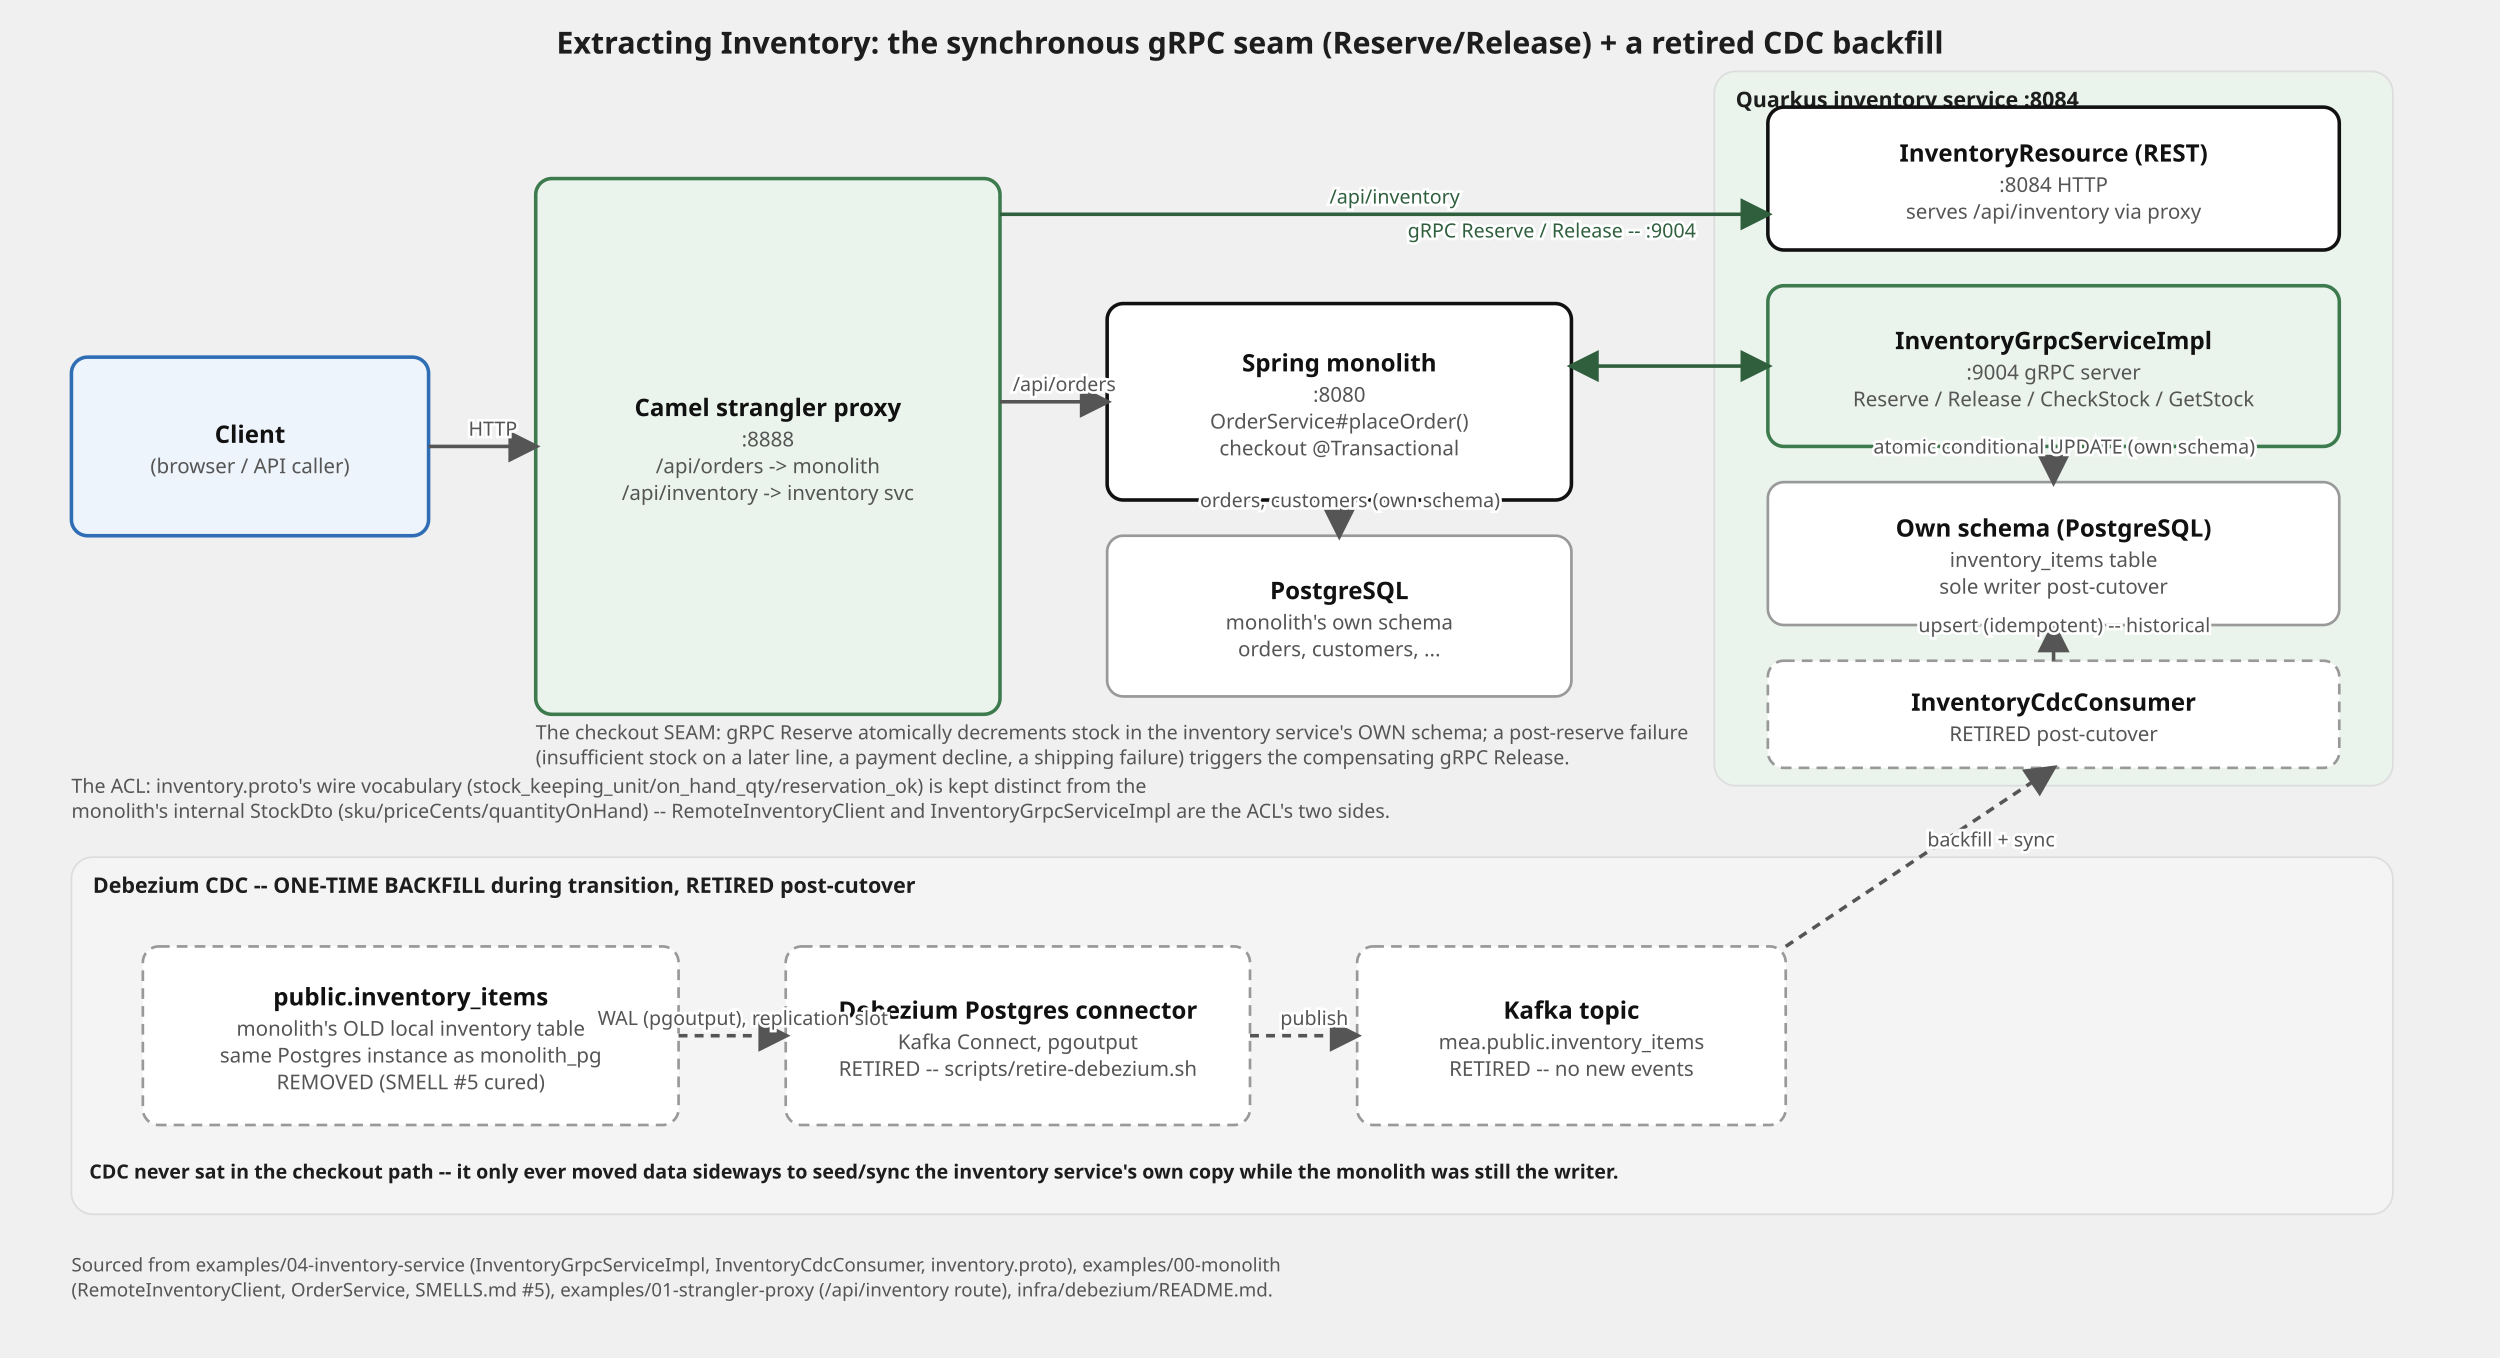
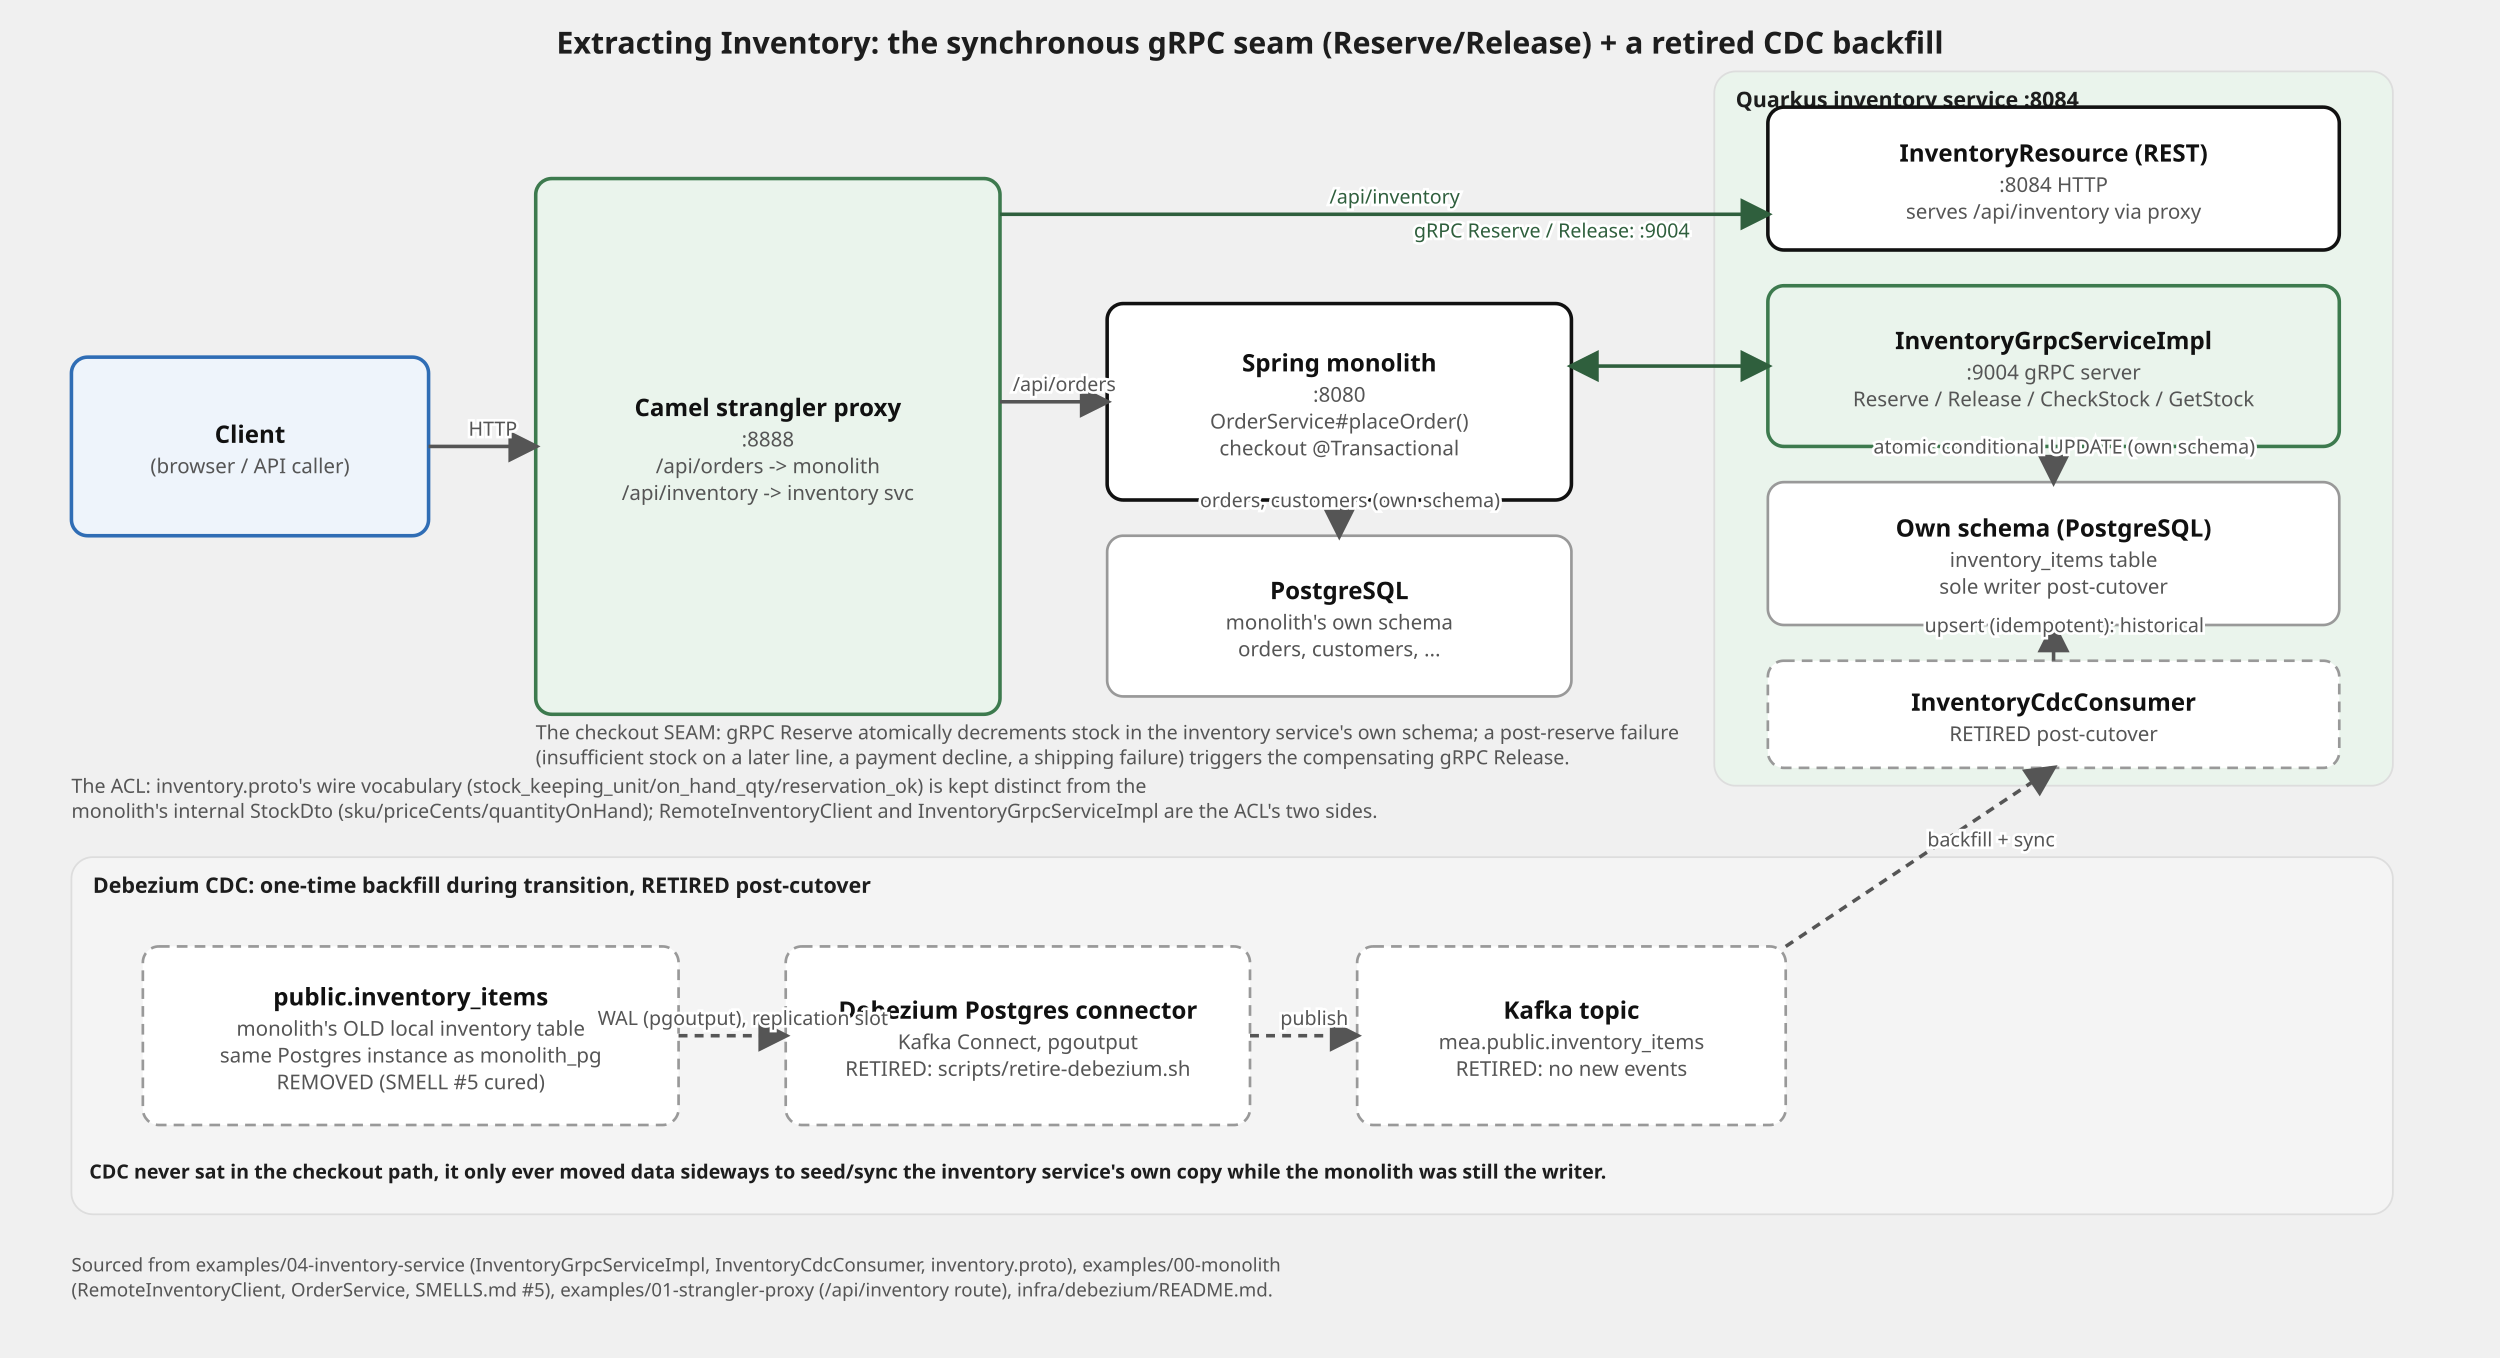
<svg xmlns="http://www.w3.org/2000/svg" viewBox="0 0 1400 760" font-family="'Red Hat Text', system-ui, sans-serif" role="img">
  <defs>
    <marker id="a" viewBox="0 0 10 10" refX="8.5" refY="5" markerWidth="9" markerHeight="9" orient="auto-start-reverse">
      <path d="M0,0 L10,5 L0,10 z" fill="#555" />
    </marker>
    <marker id="am" viewBox="0 0 10 10" refX="8.5" refY="5" markerWidth="9" markerHeight="9" orient="auto-start-reverse">
      <path d="M0,0 L10,5 L0,10 z" fill="#2f5f3d" />
    </marker>
  </defs>
  <rect x="960" y="40" width="380" height="400" rx="12" fill="#eaf4ec" stroke="#ddd" />
  <text x="972" y="60" font-size="12" font-weight="700" fill="#1d1d1d">Quarkus inventory service :8084</text>
  <rect x="40" y="480" width="1300" height="200" rx="12" fill="#f4f4f4" stroke="#ddd" />
-   <text x="52" y="500" font-size="12" font-weight="700" fill="#1d1d1d">Debezium CDC -- ONE-TIME BACKFILL during transition, RETIRED post-cutover</text>
+   <text x="52" y="500" font-size="12" font-weight="700" fill="#1d1d1d">Debezium CDC: one-time backfill during transition, RETIRED post-cutover</text>
  <rect x="40" y="200" width="200" height="100" rx="9" fill="#eef4fb" stroke="#2f6db5" stroke-width="2" />
  <text x="140.0" y="248.0" font-size="13.5" font-weight="700" fill="#111111" text-anchor="middle">Client</text>
  <text x="140.0" y="265.0" font-size="11.5" fill="#555555" text-anchor="middle">(browser / API caller)</text>
  <rect x="300" y="100" width="260" height="300" rx="9" fill="#eaf4ec" stroke="#3d7a4e" stroke-width="2" />
  <text x="430.0" y="233.0" font-size="13.5" font-weight="700" fill="#111111" text-anchor="middle">Camel strangler proxy</text>
  <text x="430.0" y="250.0" font-size="11.5" fill="#555555" text-anchor="middle">:8888</text>
  <text x="430.0" y="265.0" font-size="11.5" fill="#555555" text-anchor="middle">/api/orders -&gt; monolith</text>
  <text x="430.0" y="280.0" font-size="11.5" fill="#555555" text-anchor="middle">/api/inventory -&gt; inventory svc</text>
  <rect x="620" y="170" width="260" height="110" rx="9" fill="#ffffff" stroke="#111111" stroke-width="2" />
  <text x="750.0" y="208.0" font-size="13.5" font-weight="700" fill="#111111" text-anchor="middle">Spring monolith</text>
  <text x="750.0" y="225.0" font-size="11.5" fill="#555555" text-anchor="middle">:8080</text>
  <text x="750.0" y="240.0" font-size="11.5" fill="#555555" text-anchor="middle">OrderService#placeOrder()</text>
  <text x="750.0" y="255.0" font-size="11.5" fill="#555555" text-anchor="middle">checkout @Transactional</text>
  <rect x="620" y="300" width="260" height="90" rx="9" fill="#ffffff" stroke="#999999" stroke-width="1.5" />
  <text x="750.0" y="335.5" font-size="13.5" font-weight="700" fill="#111111" text-anchor="middle">PostgreSQL</text>
  <text x="750.0" y="352.5" font-size="11.5" fill="#555555" text-anchor="middle">monolith's own schema</text>
  <text x="750.0" y="367.5" font-size="11.5" fill="#555555" text-anchor="middle">orders, customers, ...</text>
  <rect x="990" y="60" width="320" height="80" rx="9" fill="#ffffff" stroke="#111111" stroke-width="2" />
  <text x="1150.0" y="90.5" font-size="13.5" font-weight="700" fill="#111111" text-anchor="middle">InventoryResource (REST)</text>
  <text x="1150.0" y="107.5" font-size="11.5" fill="#555555" text-anchor="middle">:8084 HTTP</text>
  <text x="1150.0" y="122.5" font-size="11.5" fill="#555555" text-anchor="middle">serves /api/inventory via proxy</text>
  <rect x="990" y="160" width="320" height="90" rx="9" fill="#eaf4ec" stroke="#3d7a4e" stroke-width="2" />
  <text x="1150.0" y="195.5" font-size="13.5" font-weight="700" fill="#111111" text-anchor="middle">InventoryGrpcServiceImpl</text>
  <text x="1150.0" y="212.5" font-size="11.5" fill="#555555" text-anchor="middle">:9004 gRPC server</text>
  <text x="1150.0" y="227.5" font-size="11.5" fill="#555555" text-anchor="middle">Reserve / Release / CheckStock / GetStock</text>
  <rect x="990" y="270" width="320" height="80" rx="9" fill="#ffffff" stroke="#999999" stroke-width="1.5" />
  <text x="1150.0" y="300.5" font-size="13.5" font-weight="700" fill="#111111" text-anchor="middle">Own schema (PostgreSQL)</text>
  <text x="1150.0" y="317.5" font-size="11.5" fill="#555555" text-anchor="middle">inventory_items table</text>
  <text x="1150.0" y="332.5" font-size="11.5" fill="#555555" text-anchor="middle">sole writer post-cutover</text>
  <rect x="990" y="370" width="320" height="60" rx="9" fill="#ffffff" stroke="#999999" stroke-width="1.5" stroke-dasharray="6 4" />
  <text x="1150.0" y="398.0" font-size="13.5" font-weight="700" fill="#111111" text-anchor="middle">InventoryCdcConsumer</text>
  <text x="1150.0" y="415.0" font-size="11.5" fill="#555555" text-anchor="middle">RETIRED post-cutover</text>
  <rect x="80" y="530" width="300" height="100" rx="9" fill="#ffffff" stroke="#999999" stroke-width="1.5" stroke-dasharray="6 4" />
  <text x="230.0" y="563.0" font-size="13.5" font-weight="700" fill="#111111" text-anchor="middle">public.inventory_items</text>
  <text x="230.0" y="580.0" font-size="11.5" fill="#555555" text-anchor="middle">monolith's OLD local inventory table</text>
  <text x="230.0" y="595.0" font-size="11.5" fill="#555555" text-anchor="middle">same Postgres instance as monolith_pg</text>
  <text x="230.0" y="610.0" font-size="11.5" fill="#555555" text-anchor="middle">REMOVED (SMELL #5 cured)</text>
  <rect x="440" y="530" width="260" height="100" rx="9" fill="#ffffff" stroke="#999999" stroke-width="1.5" stroke-dasharray="6 4" />
  <text x="570.0" y="570.5" font-size="13.5" font-weight="700" fill="#111111" text-anchor="middle">Debezium Postgres connector</text>
  <text x="570.0" y="587.5" font-size="11.5" fill="#555555" text-anchor="middle">Kafka Connect, pgoutput</text>
-   <text x="570.0" y="602.5" font-size="11.5" fill="#555555" text-anchor="middle">RETIRED -- scripts/retire-debezium.sh</text>
+   <text x="570.0" y="602.5" font-size="11.5" fill="#555555" text-anchor="middle">RETIRED: scripts/retire-debezium.sh</text>
  <rect x="760" y="530" width="240" height="100" rx="9" fill="#ffffff" stroke="#999999" stroke-width="1.5" stroke-dasharray="6 4" />
  <text x="880.0" y="570.5" font-size="13.5" font-weight="700" fill="#111111" text-anchor="middle">Kafka topic</text>
  <text x="880.0" y="587.5" font-size="11.5" fill="#555555" text-anchor="middle">mea.public.inventory_items</text>
-   <text x="880.0" y="602.5" font-size="11.5" fill="#555555" text-anchor="middle">RETIRED -- no new events</text>
+   <text x="880.0" y="602.5" font-size="11.5" fill="#555555" text-anchor="middle">RETIRED: no new events</text>
  <path d="M240,250 L300,250" fill="none" stroke="#555" stroke-width="2" marker-end="url(#a)" />
  <text x="276.0" y="244.0" font-size="11" fill="#ffffff" stroke="#ffffff" stroke-width="3" paint-order="stroke" text-anchor="middle">HTTP</text>
  <text x="276.0" y="244.0" font-size="11" fill="#555" text-anchor="middle">HTTP</text>
  <path d="M560,225 L620,225" fill="none" stroke="#555" stroke-width="2" marker-end="url(#a)" />
  <text x="596.0" y="219.0" font-size="11" fill="#ffffff" stroke="#ffffff" stroke-width="3" paint-order="stroke" text-anchor="middle">/api/orders</text>
  <text x="596.0" y="219.0" font-size="11" fill="#555" text-anchor="middle">/api/orders</text>
  <path d="M560,120 L990,120" fill="none" stroke="#2f5f3d" stroke-width="2" marker-end="url(#am)" />
  <text x="781.0" y="114.0" font-size="11" fill="#ffffff" stroke="#ffffff" stroke-width="3" paint-order="stroke" text-anchor="middle">/api/inventory</text>
  <text x="781.0" y="114.0" font-size="11" fill="#2f5f3d" text-anchor="middle">/api/inventory</text>
  <path d="M880,205 L990,205" fill="none" stroke="#2f5f3d" stroke-width="2" marker-start="url(#am)" marker-end="url(#am)" />
-   <text x="869.0" y="133.0" font-size="11" fill="#ffffff" stroke="#ffffff" stroke-width="3" paint-order="stroke" text-anchor="middle">gRPC Reserve / Release -- :9004</text>
-   <text x="869.0" y="133.0" font-size="11" fill="#2f5f3d" text-anchor="middle">gRPC Reserve / Release -- :9004</text>
+   <text x="869.0" y="133.0" font-size="11" fill="#ffffff" stroke="#ffffff" stroke-width="3" paint-order="stroke" text-anchor="middle">gRPC Reserve / Release: :9004</text>
+   <text x="869.0" y="133.0" font-size="11" fill="#2f5f3d" text-anchor="middle">gRPC Reserve / Release: :9004</text>
  <path d="M1150,250 L1150,270" fill="none" stroke="#555" stroke-width="2" marker-end="url(#a)" />
  <text x="1156.0" y="254.0" font-size="11" fill="#ffffff" stroke="#ffffff" stroke-width="3" paint-order="stroke" text-anchor="middle">atomic conditional UPDATE (own schema)</text>
  <text x="1156.0" y="254.0" font-size="11" fill="#555" text-anchor="middle">atomic conditional UPDATE (own schema)</text>
  <path d="M1150,370 L1150,350" fill="none" stroke="#555" stroke-width="2" stroke-dasharray="5 4" marker-end="url(#a)" />
-   <text x="1156.0" y="354.0" font-size="11" fill="#ffffff" stroke="#ffffff" stroke-width="3" paint-order="stroke" text-anchor="middle">upsert (idempotent) -- historical</text>
-   <text x="1156.0" y="354.0" font-size="11" fill="#555" text-anchor="middle">upsert (idempotent) -- historical</text>
+   <text x="1156.0" y="354.0" font-size="11" fill="#ffffff" stroke="#ffffff" stroke-width="3" paint-order="stroke" text-anchor="middle">upsert (idempotent): historical</text>
+   <text x="1156.0" y="354.0" font-size="11" fill="#555" text-anchor="middle">upsert (idempotent): historical</text>
  <path d="M750,280 L750,300" fill="none" stroke="#555" stroke-width="2" marker-end="url(#a)" />
  <text x="756.0" y="284.0" font-size="11" fill="#ffffff" stroke="#ffffff" stroke-width="3" paint-order="stroke" text-anchor="middle">orders, customers (own schema)</text>
  <text x="756.0" y="284.0" font-size="11" fill="#555" text-anchor="middle">orders, customers (own schema)</text>
  <path d="M380,580 L440,580" fill="none" stroke="#555" stroke-width="2" stroke-dasharray="5 4" marker-end="url(#a)" />
  <text x="416.0" y="574.0" font-size="11" fill="#ffffff" stroke="#ffffff" stroke-width="3" paint-order="stroke" text-anchor="middle">WAL (pgoutput), replication slot</text>
  <text x="416.0" y="574.0" font-size="11" fill="#555" text-anchor="middle">WAL (pgoutput), replication slot</text>
  <path d="M700,580 L760,580" fill="none" stroke="#555" stroke-width="2" stroke-dasharray="5 4" marker-end="url(#a)" />
  <text x="736.0" y="574.0" font-size="11" fill="#ffffff" stroke="#ffffff" stroke-width="3" paint-order="stroke" text-anchor="middle">publish</text>
  <text x="736.0" y="574.0" font-size="11" fill="#555" text-anchor="middle">publish</text>
  <path d="M1000,530 L1150,430" fill="none" stroke="#555" stroke-width="2" stroke-dasharray="5 4" marker-end="url(#a)" />
  <text x="1115.0" y="474.0" font-size="11" fill="#ffffff" stroke="#ffffff" stroke-width="3" paint-order="stroke" text-anchor="middle">backfill + sync</text>
  <text x="1115.0" y="474.0" font-size="11" fill="#555" text-anchor="middle">backfill + sync</text>
  <text x="700.0" y="30" font-size="17" fill="#1d1d1d" text-anchor="middle" font-weight="700">Extracting Inventory: the synchronous gRPC seam (Reserve/Release) + a retired CDC backfill</text>
-   <text x="300" y="414" font-size="11" fill="#555555" text-anchor="start">The checkout SEAM: gRPC Reserve atomically decrements stock in the inventory service's OWN schema; a post-reserve failure</text>
+   <text x="300" y="414" font-size="11" fill="#555555" text-anchor="start">The checkout SEAM: gRPC Reserve atomically decrements stock in the inventory service's own schema; a post-reserve failure</text>
  <text x="300" y="428" font-size="11" fill="#555555" text-anchor="start">(insufficient stock on a later line, a payment decline, a shipping failure) triggers the compensating gRPC Release.</text>
  <text x="40" y="444" font-size="11" fill="#555555" text-anchor="start">The ACL: inventory.proto's wire vocabulary (stock_keeping_unit/on_hand_qty/reservation_ok) is kept distinct from the</text>
-   <text x="40" y="458" font-size="11" fill="#555555" text-anchor="start">monolith's internal StockDto (sku/priceCents/quantityOnHand) -- RemoteInventoryClient and InventoryGrpcServiceImpl are the ACL's two sides.</text>
-   <text x="50" y="660" font-size="11" fill="#1d1d1d" text-anchor="start" font-weight="700">CDC never sat in the checkout path -- it only ever moved data sideways to seed/sync the inventory service's own copy while the monolith was still the writer.</text>
+   <text x="40" y="458" font-size="11" fill="#555555" text-anchor="start">monolith's internal StockDto (sku/priceCents/quantityOnHand); RemoteInventoryClient and InventoryGrpcServiceImpl are the ACL's two sides.</text>
+   <text x="50" y="660" font-size="11" fill="#1d1d1d" text-anchor="start" font-weight="700">CDC never sat in the checkout path, it only ever moved data sideways to seed/sync the inventory service's own copy while the monolith was still the writer.</text>
  <text x="40" y="712" font-size="10.5" fill="#555555" text-anchor="start">Sourced from examples/04-inventory-service (InventoryGrpcServiceImpl, InventoryCdcConsumer, inventory.proto), examples/00-monolith</text>
  <text x="40" y="726" font-size="10.5" fill="#555555" text-anchor="start">(RemoteInventoryClient, OrderService, SMELLS.md #5), examples/01-strangler-proxy (/api/inventory route), infra/debezium/README.md.</text>
</svg>
